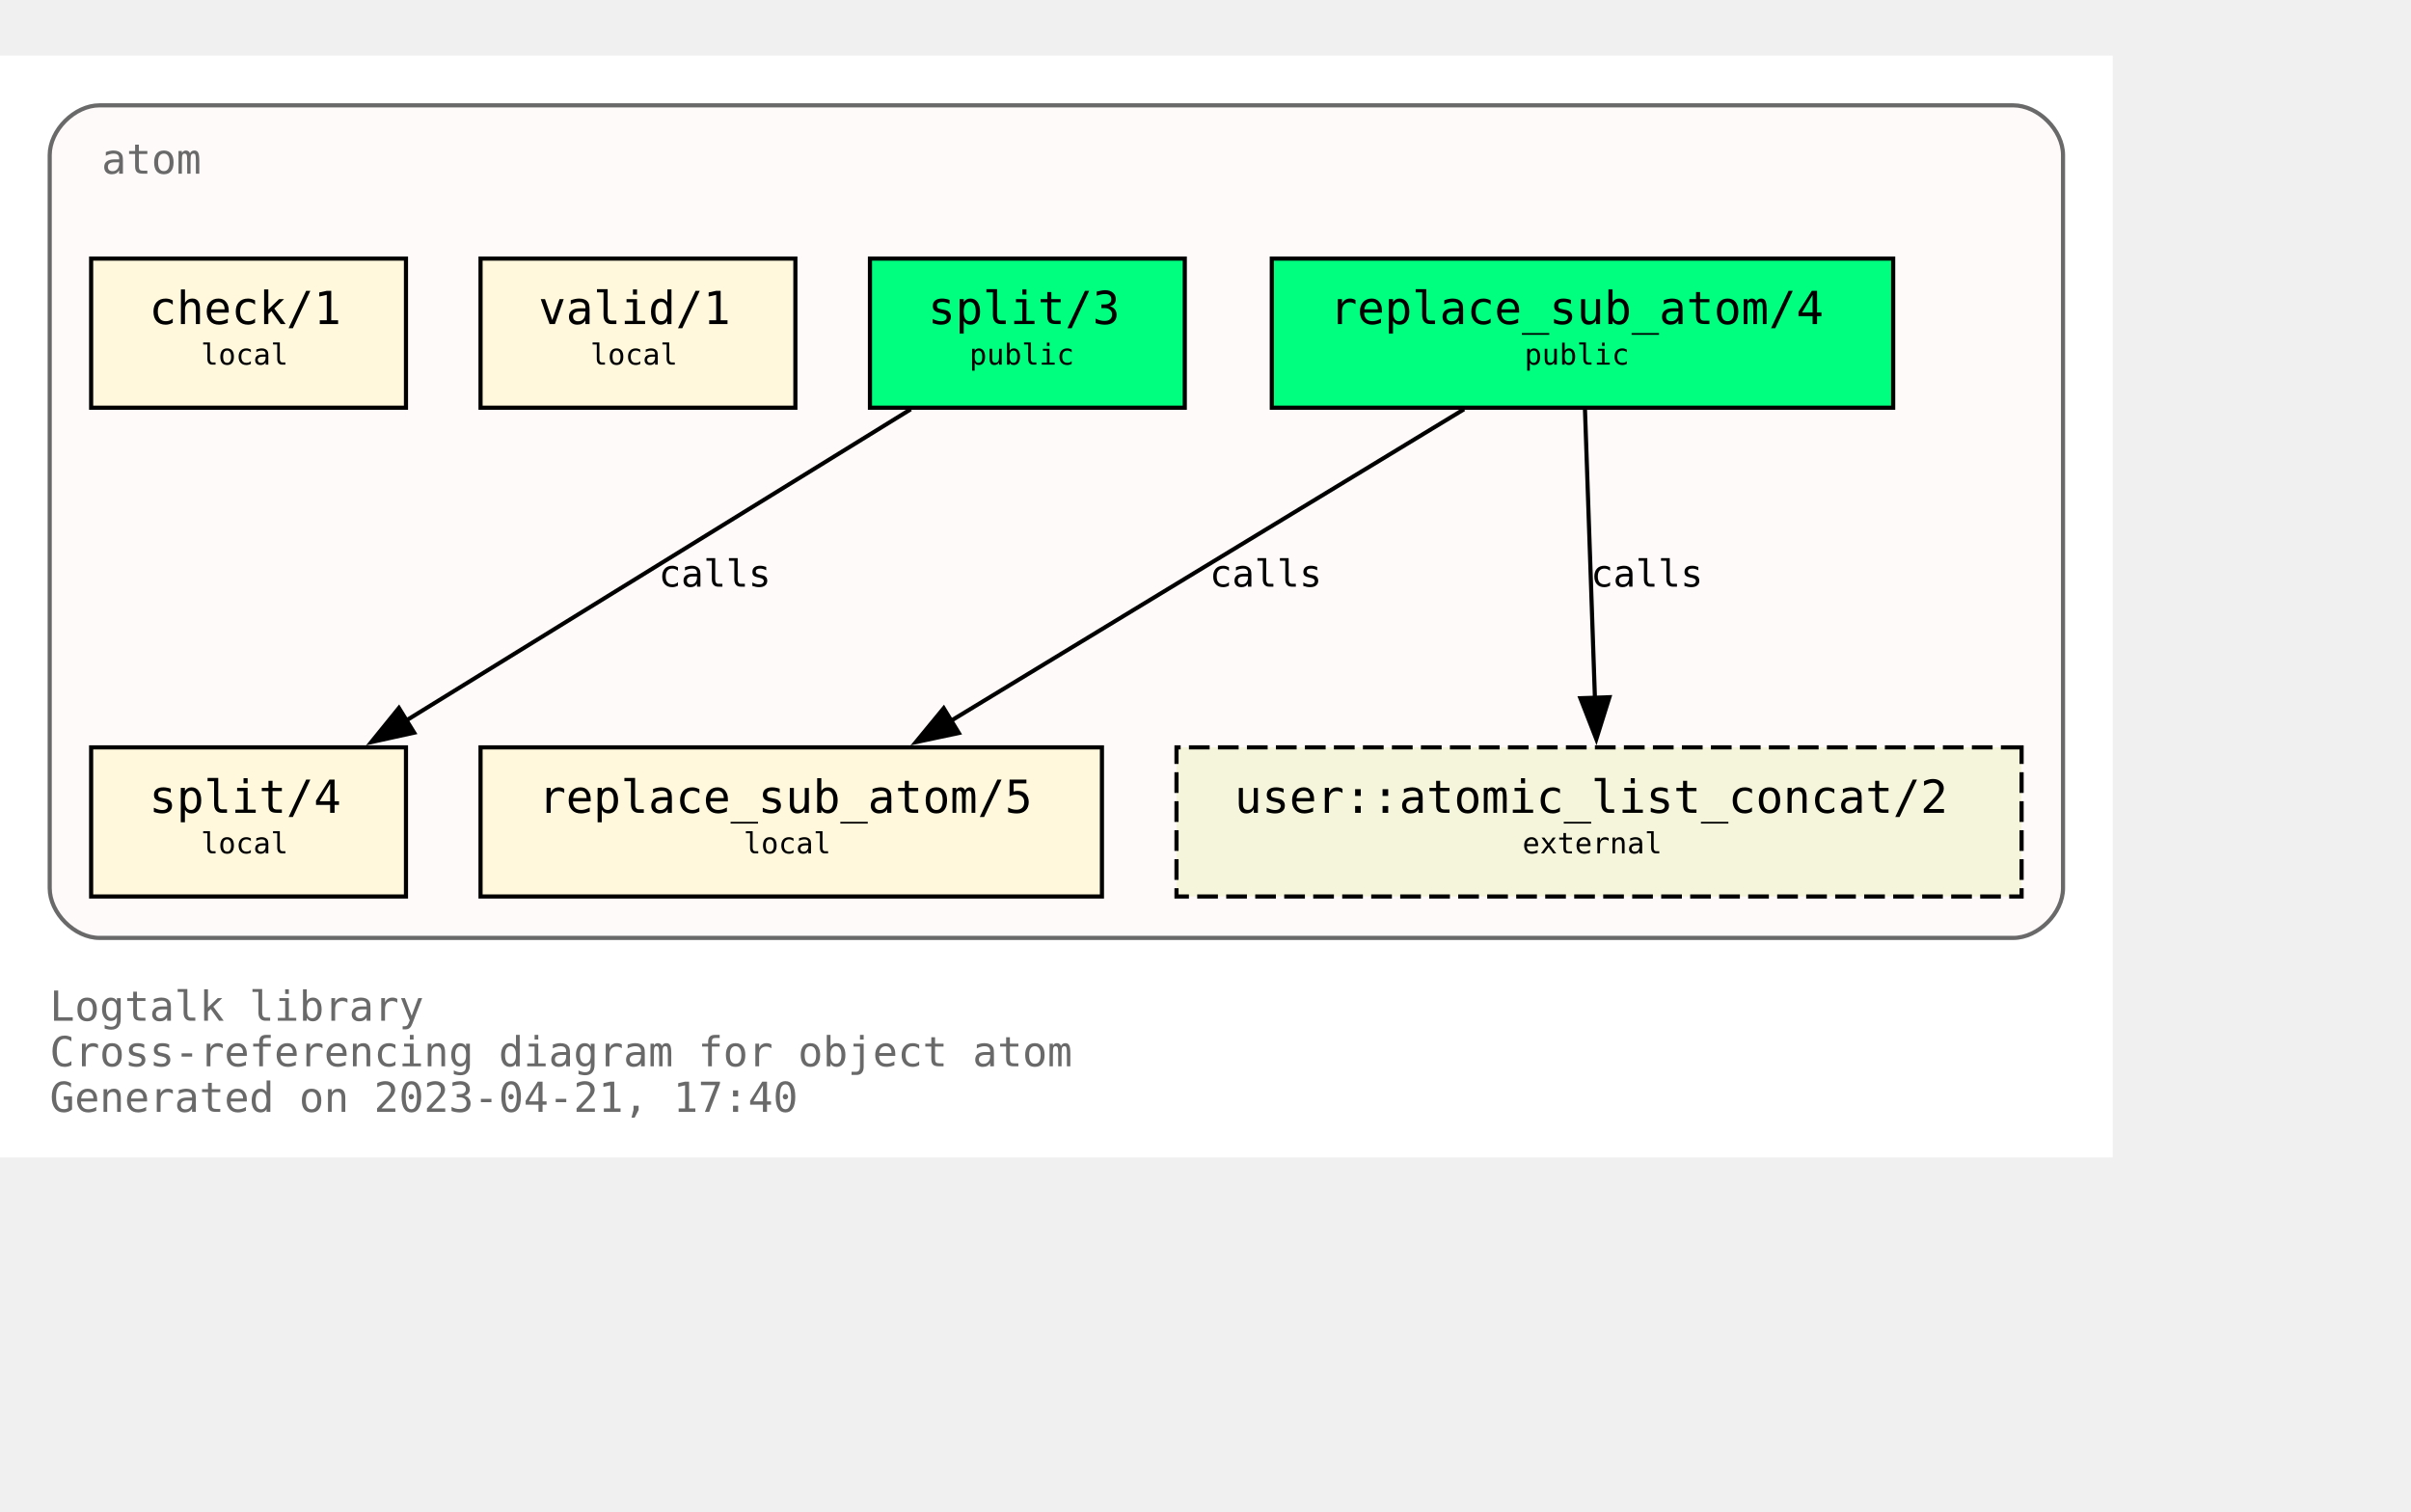
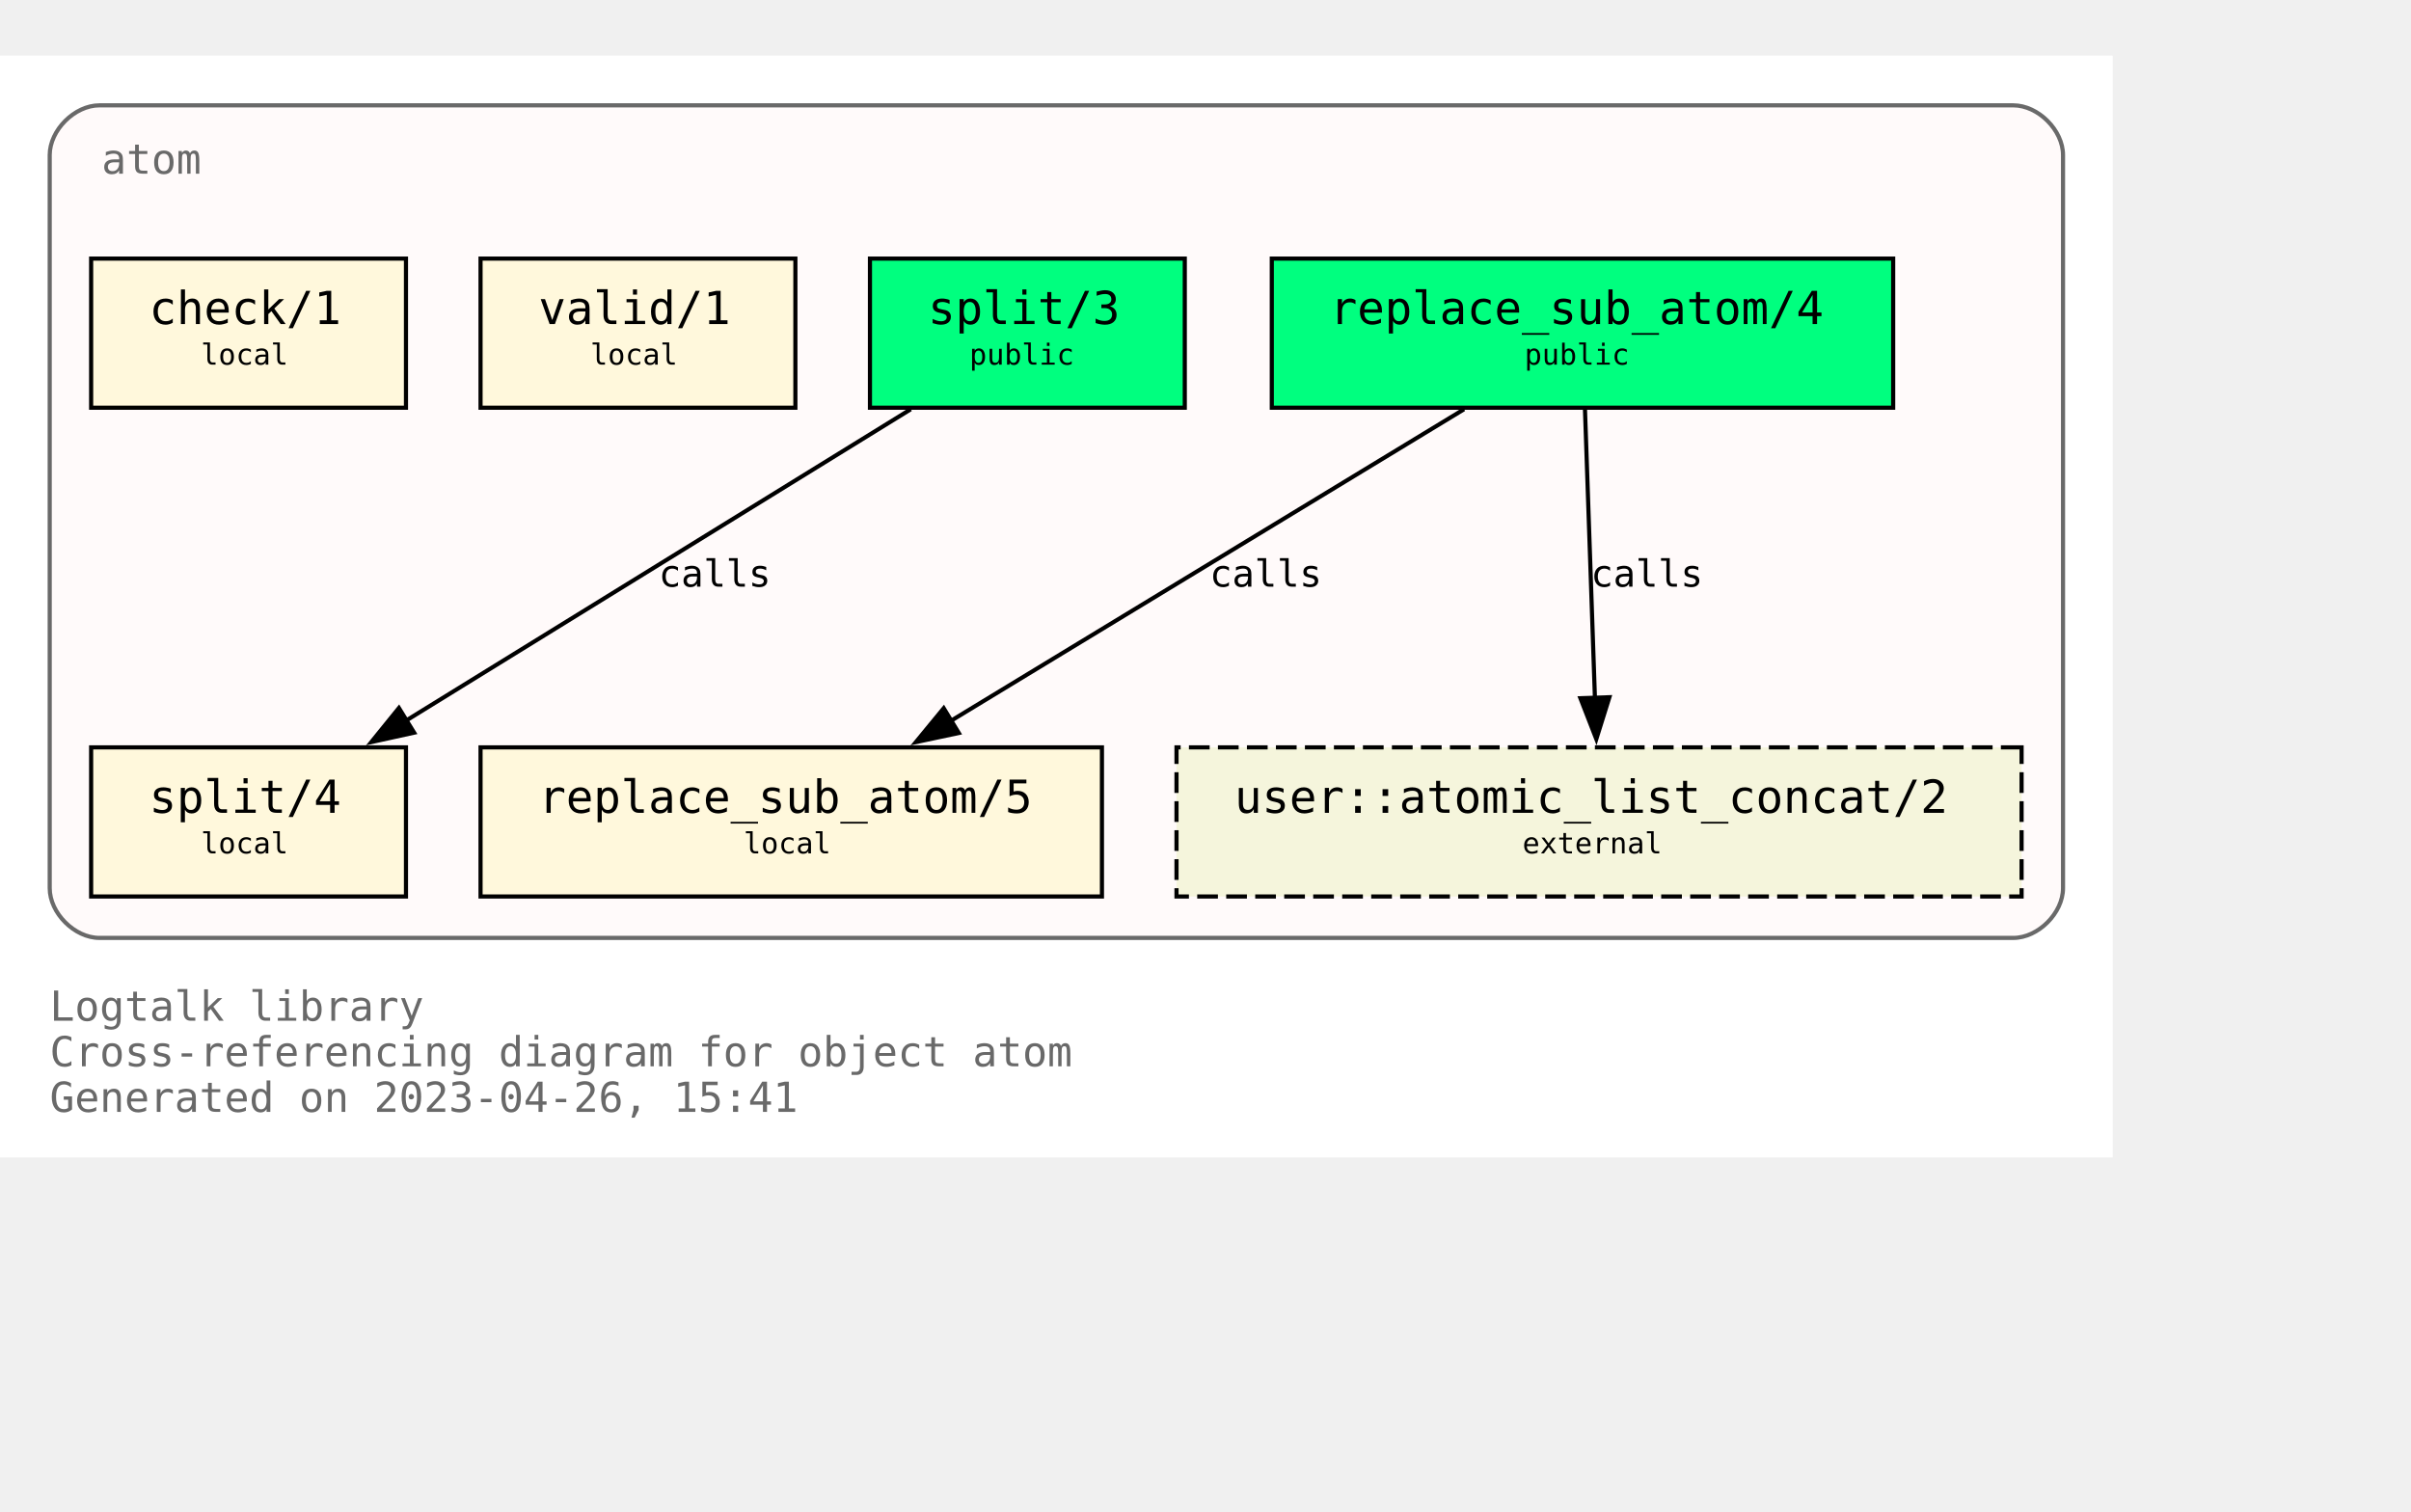
<svg xmlns="http://www.w3.org/2000/svg" xmlns:xlink="http://www.w3.org/1999/xlink" width="654pt" height="410pt" viewBox="72.00 72.00 582.00 338.00">
  <g id="graph0" class="graph" transform="scale(1 1) rotate(0) translate(76 334)">
    <polygon fill="white" stroke="none" points="-4,4 -4,-262 506,-262 506,4 -4,4" />
    <text text-anchor="start" x="8" y="-29" font-family="Monospace" font-size="10.00" fill="dimgray">Logtalk library</text>
    <text text-anchor="start" x="8" y="-18" font-family="Monospace" font-size="10.00" fill="dimgray">Cross-referencing diagram for object atom</text>
-     <text text-anchor="start" x="8" y="-7" font-family="Monospace" font-size="10.00" fill="dimgray">Generated on 2023-04-21, 17:40</text>
+     <text text-anchor="start" x="8" y="-7" font-family="Monospace" font-size="10.00" fill="dimgray">Generated on 2023-04-26, 15:41</text>
    <g id="clust1" class="cluster">
      <g id="a_clust1">
        <a xlink:title="atom">
          <path fill="snow" stroke="dimgray" d="M20,-49C20,-49 482,-49 482,-49 488,-49 494,-55 494,-61 494,-61 494,-238 494,-238 494,-244 488,-250 482,-250 482,-250 20,-250 20,-250 14,-250 8,-244 8,-238 8,-238 8,-61 8,-61 8,-55 14,-49 20,-49" />
          <g id="a_clust1_0">
-             <a xlink:href="https://github.com/LogtalkDotOrg/logtalk3/tree/44059985fb409c774cf802c44d29bbd64765c5bf/library/types/atom.lgt" xlink:title="https://github.com/LogtalkDotOrg/logtalk3/tree/44059985fb409c774cf802c44d29bbd64765c5bf/library/types/atom.lgt">
+             <a xlink:href="https://github.com/LogtalkDotOrg/logtalk3/tree/aa5962e0243d2dd2fc1169208082c2bfafbb6a5e/library/types/atom.lgt" xlink:title="https://github.com/LogtalkDotOrg/logtalk3/tree/aa5962e0243d2dd2fc1169208082c2bfafbb6a5e/library/types/atom.lgt">
              <text text-anchor="start" x="20.5" y="-233.5" font-family="Monospace" font-size="10.00" fill="dimgray">atom</text>
            </a>
          </g>
        </a>
      </g>
    </g>
    <g id="node1" class="node">
      <g id="a_node1">
-         <a xlink:href="https://github.com/LogtalkDotOrg/logtalk3/tree/44059985fb409c774cf802c44d29bbd64765c5bf/library/types/atom.lgt#L32" xlink:title="https://github.com/LogtalkDotOrg/logtalk3/tree/44059985fb409c774cf802c44d29bbd64765c5bf/library/types/atom.lgt#L32">
+         <a xlink:href="https://github.com/LogtalkDotOrg/logtalk3/tree/aa5962e0243d2dd2fc1169208082c2bfafbb6a5e/library/types/atom.lgt#L32" xlink:title="https://github.com/LogtalkDotOrg/logtalk3/tree/aa5962e0243d2dd2fc1169208082c2bfafbb6a5e/library/types/atom.lgt#L32">
          <polygon fill="springgreen" stroke="black" points="453,-213 303,-213 303,-177 453,-177 453,-213" />
          <text text-anchor="start" x="311" y="-197.8" font-family="Monospace" font-size="9.00"> </text>
          <text text-anchor="start" x="317" y="-197.2" font-family="Monospace" font-size="11.00">replace_sub_atom/4</text>
          <text text-anchor="start" x="439" y="-197.8" font-family="Monospace" font-size="9.00"> </text>
          <text text-anchor="start" x="311" y="-186.8" font-family="Monospace" font-size="9.00"> </text>
          <text text-anchor="start" x="364" y="-187.4" font-family="Monospace" font-size="7.00">public</text>
          <text text-anchor="start" x="439" y="-186.8" font-family="Monospace" font-size="9.00"> </text>
        </a>
      </g>
    </g>
    <g id="node4" class="node">
      <g id="a_node4">
-         <a xlink:href="https://github.com/LogtalkDotOrg/logtalk3/tree/44059985fb409c774cf802c44d29bbd64765c5bf/library/types/atom.lgt#L58" xlink:title="https://github.com/LogtalkDotOrg/logtalk3/tree/44059985fb409c774cf802c44d29bbd64765c5bf/library/types/atom.lgt#L58">
+         <a xlink:href="https://github.com/LogtalkDotOrg/logtalk3/tree/aa5962e0243d2dd2fc1169208082c2bfafbb6a5e/library/types/atom.lgt#L58" xlink:title="https://github.com/LogtalkDotOrg/logtalk3/tree/aa5962e0243d2dd2fc1169208082c2bfafbb6a5e/library/types/atom.lgt#L58">
          <polygon fill="cornsilk" stroke="black" points="262,-95 112,-95 112,-59 262,-59 262,-95" />
          <text text-anchor="start" x="120" y="-79.8" font-family="Monospace" font-size="9.00"> </text>
          <text text-anchor="start" x="126" y="-79.2" font-family="Monospace" font-size="11.00">replace_sub_atom/5</text>
          <text text-anchor="start" x="248" y="-79.8" font-family="Monospace" font-size="9.00"> </text>
          <text text-anchor="start" x="120" y="-68.8" font-family="Monospace" font-size="9.00"> </text>
          <text text-anchor="start" x="175.5" y="-69.4" font-family="Monospace" font-size="7.00">local</text>
          <text text-anchor="start" x="248" y="-68.8" font-family="Monospace" font-size="9.00"> </text>
        </a>
      </g>
    </g>
    <g id="edge1" class="edge">
      <g id="a_edge1">
-         <a xlink:href="https://github.com/LogtalkDotOrg/logtalk3/tree/44059985fb409c774cf802c44d29bbd64765c5bf/library/types/atom.lgt#L50" xlink:title="calls">
+         <a xlink:href="https://github.com/LogtalkDotOrg/logtalk3/tree/aa5962e0243d2dd2fc1169208082c2bfafbb6a5e/library/types/atom.lgt#L50" xlink:title="calls">
          <path fill="none" stroke="black" d="M349.41,-176.63C316.49,-156.64 262.27,-123.72 225.63,-101.46" />
          <polygon fill="black" stroke="black" points="227.45,-98.47 217.08,-96.27 223.81,-104.45 227.45,-98.47" />
        </a>
      </g>
      <g id="a_edge1-label">
-         <a xlink:href="https://github.com/LogtalkDotOrg/logtalk3/tree/44059985fb409c774cf802c44d29bbd64765c5bf/library/types/atom.lgt#L50" xlink:title="https://github.com/LogtalkDotOrg/logtalk3/tree/44059985fb409c774cf802c44d29bbd64765c5bf/library/types/atom.lgt#L50">
+         <a xlink:href="https://github.com/LogtalkDotOrg/logtalk3/tree/aa5962e0243d2dd2fc1169208082c2bfafbb6a5e/library/types/atom.lgt#L50" xlink:title="https://github.com/LogtalkDotOrg/logtalk3/tree/aa5962e0243d2dd2fc1169208082c2bfafbb6a5e/library/types/atom.lgt#L50">
          <text text-anchor="start" x="288" y="-133.8" font-family="Monospace" font-size="9.00">calls</text>
        </a>
      </g>
    </g>
    <g id="node7" class="node">
      <polygon fill="beige" stroke="black" stroke-dasharray="5,2" points="484,-95 280,-95 280,-59 484,-59 484,-95" />
      <text text-anchor="start" x="288" y="-79.8" font-family="Monospace" font-size="9.00"> </text>
      <text text-anchor="start" x="294" y="-79.2" font-family="Monospace" font-size="11.00">user::atomic_list_concat/2</text>
      <text text-anchor="start" x="470" y="-79.8" font-family="Monospace" font-size="9.00"> </text>
      <text text-anchor="start" x="288" y="-68.8" font-family="Monospace" font-size="9.00"> </text>
      <text text-anchor="start" x="363.5" y="-69.4" font-family="Monospace" font-size="7.00">external</text>
      <text text-anchor="start" x="470" y="-68.8" font-family="Monospace" font-size="9.00"> </text>
    </g>
    <g id="edge3" class="edge">
      <g id="a_edge3">
-         <a xlink:href="https://github.com/LogtalkDotOrg/logtalk3/tree/44059985fb409c774cf802c44d29bbd64765c5bf/library/types/atom.lgt#L50" xlink:title="calls">
+         <a xlink:href="https://github.com/LogtalkDotOrg/logtalk3/tree/aa5962e0243d2dd2fc1169208082c2bfafbb6a5e/library/types/atom.lgt#L50" xlink:title="calls">
          <path fill="none" stroke="black" d="M378.6,-176.63C379.24,-158.18 380.25,-128.7 381.01,-106.77" />
          <polygon fill="black" stroke="black" points="384.5,-107.11 381.34,-97 377.5,-106.87 384.5,-107.11" />
        </a>
      </g>
      <g id="a_edge3-label">
-         <a xlink:href="https://github.com/LogtalkDotOrg/logtalk3/tree/44059985fb409c774cf802c44d29bbd64765c5bf/library/types/atom.lgt#L50" xlink:title="https://github.com/LogtalkDotOrg/logtalk3/tree/44059985fb409c774cf802c44d29bbd64765c5bf/library/types/atom.lgt#L50">
+         <a xlink:href="https://github.com/LogtalkDotOrg/logtalk3/tree/aa5962e0243d2dd2fc1169208082c2bfafbb6a5e/library/types/atom.lgt#L50" xlink:title="https://github.com/LogtalkDotOrg/logtalk3/tree/aa5962e0243d2dd2fc1169208082c2bfafbb6a5e/library/types/atom.lgt#L50">
          <text text-anchor="start" x="380" y="-133.8" font-family="Monospace" font-size="9.00">calls</text>
        </a>
      </g>
    </g>
    <g id="node2" class="node">
      <g id="a_node2">
-         <a xlink:href="https://github.com/LogtalkDotOrg/logtalk3/tree/44059985fb409c774cf802c44d29bbd64765c5bf/library/types/atom.lgt#L39" xlink:title="https://github.com/LogtalkDotOrg/logtalk3/tree/44059985fb409c774cf802c44d29bbd64765c5bf/library/types/atom.lgt#L39">
+         <a xlink:href="https://github.com/LogtalkDotOrg/logtalk3/tree/aa5962e0243d2dd2fc1169208082c2bfafbb6a5e/library/types/atom.lgt#L39" xlink:title="https://github.com/LogtalkDotOrg/logtalk3/tree/aa5962e0243d2dd2fc1169208082c2bfafbb6a5e/library/types/atom.lgt#L39">
          <polygon fill="springgreen" stroke="black" points="282,-213 206,-213 206,-177 282,-177 282,-213" />
          <text text-anchor="start" x="214" y="-197.8" font-family="Monospace" font-size="9.00"> </text>
          <text text-anchor="start" x="220" y="-197.2" font-family="Monospace" font-size="11.00">split/3</text>
          <text text-anchor="start" x="268" y="-197.8" font-family="Monospace" font-size="9.00"> </text>
          <text text-anchor="start" x="214" y="-186.8" font-family="Monospace" font-size="9.00"> </text>
          <text text-anchor="start" x="230" y="-187.4" font-family="Monospace" font-size="7.00">public</text>
          <text text-anchor="start" x="268" y="-186.8" font-family="Monospace" font-size="9.00"> </text>
        </a>
      </g>
    </g>
    <g id="node5" class="node">
      <g id="a_node5">
-         <a xlink:href="https://github.com/LogtalkDotOrg/logtalk3/tree/44059985fb409c774cf802c44d29bbd64765c5bf/library/types/atom.lgt#L76" xlink:title="https://github.com/LogtalkDotOrg/logtalk3/tree/44059985fb409c774cf802c44d29bbd64765c5bf/library/types/atom.lgt#L76">
+         <a xlink:href="https://github.com/LogtalkDotOrg/logtalk3/tree/aa5962e0243d2dd2fc1169208082c2bfafbb6a5e/library/types/atom.lgt#L76" xlink:title="https://github.com/LogtalkDotOrg/logtalk3/tree/aa5962e0243d2dd2fc1169208082c2bfafbb6a5e/library/types/atom.lgt#L76">
          <polygon fill="cornsilk" stroke="black" points="94,-95 18,-95 18,-59 94,-59 94,-95" />
          <text text-anchor="start" x="26" y="-79.8" font-family="Monospace" font-size="9.00"> </text>
          <text text-anchor="start" x="32" y="-79.2" font-family="Monospace" font-size="11.00">split/4</text>
          <text text-anchor="start" x="80" y="-79.8" font-family="Monospace" font-size="9.00"> </text>
          <text text-anchor="start" x="26" y="-68.8" font-family="Monospace" font-size="9.00"> </text>
          <text text-anchor="start" x="44.5" y="-69.4" font-family="Monospace" font-size="7.00">local</text>
          <text text-anchor="start" x="80" y="-68.8" font-family="Monospace" font-size="9.00"> </text>
        </a>
      </g>
    </g>
    <g id="edge2" class="edge">
      <g id="a_edge2">
-         <a xlink:href="https://github.com/LogtalkDotOrg/logtalk3/tree/44059985fb409c774cf802c44d29bbd64765c5bf/library/types/atom.lgt#L69" xlink:title="calls">
+         <a xlink:href="https://github.com/LogtalkDotOrg/logtalk3/tree/aa5962e0243d2dd2fc1169208082c2bfafbb6a5e/library/types/atom.lgt#L69" xlink:title="calls">
          <path fill="none" stroke="black" d="M215.85,-176.63C183.46,-156.64 130.09,-123.72 94.02,-101.46" />
          <polygon fill="black" stroke="black" points="95.97,-98.55 85.63,-96.28 92.3,-104.51 95.97,-98.55" />
        </a>
      </g>
      <g id="a_edge2-label">
-         <a xlink:href="https://github.com/LogtalkDotOrg/logtalk3/tree/44059985fb409c774cf802c44d29bbd64765c5bf/library/types/atom.lgt#L69" xlink:title="https://github.com/LogtalkDotOrg/logtalk3/tree/44059985fb409c774cf802c44d29bbd64765c5bf/library/types/atom.lgt#L69">
+         <a xlink:href="https://github.com/LogtalkDotOrg/logtalk3/tree/aa5962e0243d2dd2fc1169208082c2bfafbb6a5e/library/types/atom.lgt#L69" xlink:title="https://github.com/LogtalkDotOrg/logtalk3/tree/aa5962e0243d2dd2fc1169208082c2bfafbb6a5e/library/types/atom.lgt#L69">
          <text text-anchor="start" x="155" y="-133.8" font-family="Monospace" font-size="9.00">calls</text>
        </a>
      </g>
    </g>
    <g id="node3" class="node">
      <g id="a_node3">
-         <a xlink:href="https://github.com/LogtalkDotOrg/logtalk3/tree/44059985fb409c774cf802c44d29bbd64765c5bf/library/types/atom.lgt#L87" xlink:title="https://github.com/LogtalkDotOrg/logtalk3/tree/44059985fb409c774cf802c44d29bbd64765c5bf/library/types/atom.lgt#L87">
+         <a xlink:href="https://github.com/LogtalkDotOrg/logtalk3/tree/aa5962e0243d2dd2fc1169208082c2bfafbb6a5e/library/types/atom.lgt#L87" xlink:title="https://github.com/LogtalkDotOrg/logtalk3/tree/aa5962e0243d2dd2fc1169208082c2bfafbb6a5e/library/types/atom.lgt#L87">
          <polygon fill="cornsilk" stroke="black" points="188,-213 112,-213 112,-177 188,-177 188,-213" />
          <text text-anchor="start" x="120" y="-197.8" font-family="Monospace" font-size="9.00"> </text>
          <text text-anchor="start" x="126" y="-197.2" font-family="Monospace" font-size="11.00">valid/1</text>
          <text text-anchor="start" x="174" y="-197.8" font-family="Monospace" font-size="9.00"> </text>
          <text text-anchor="start" x="120" y="-186.8" font-family="Monospace" font-size="9.00"> </text>
          <text text-anchor="start" x="138.5" y="-187.4" font-family="Monospace" font-size="7.00">local</text>
          <text text-anchor="start" x="174" y="-186.8" font-family="Monospace" font-size="9.00"> </text>
        </a>
      </g>
    </g>
    <g id="node6" class="node">
      <g id="a_node6">
-         <a xlink:href="https://github.com/LogtalkDotOrg/logtalk3/tree/44059985fb409c774cf802c44d29bbd64765c5bf/library/types/atom.lgt#L90" xlink:title="https://github.com/LogtalkDotOrg/logtalk3/tree/44059985fb409c774cf802c44d29bbd64765c5bf/library/types/atom.lgt#L90">
+         <a xlink:href="https://github.com/LogtalkDotOrg/logtalk3/tree/aa5962e0243d2dd2fc1169208082c2bfafbb6a5e/library/types/atom.lgt#L90" xlink:title="https://github.com/LogtalkDotOrg/logtalk3/tree/aa5962e0243d2dd2fc1169208082c2bfafbb6a5e/library/types/atom.lgt#L90">
          <polygon fill="cornsilk" stroke="black" points="94,-213 18,-213 18,-177 94,-177 94,-213" />
          <text text-anchor="start" x="26" y="-197.8" font-family="Monospace" font-size="9.00"> </text>
          <text text-anchor="start" x="32" y="-197.2" font-family="Monospace" font-size="11.00">check/1</text>
          <text text-anchor="start" x="80" y="-197.8" font-family="Monospace" font-size="9.00"> </text>
          <text text-anchor="start" x="26" y="-186.8" font-family="Monospace" font-size="9.00"> </text>
          <text text-anchor="start" x="44.5" y="-187.4" font-family="Monospace" font-size="7.00">local</text>
          <text text-anchor="start" x="80" y="-186.8" font-family="Monospace" font-size="9.00"> </text>
        </a>
      </g>
    </g>
  </g>
</svg>
